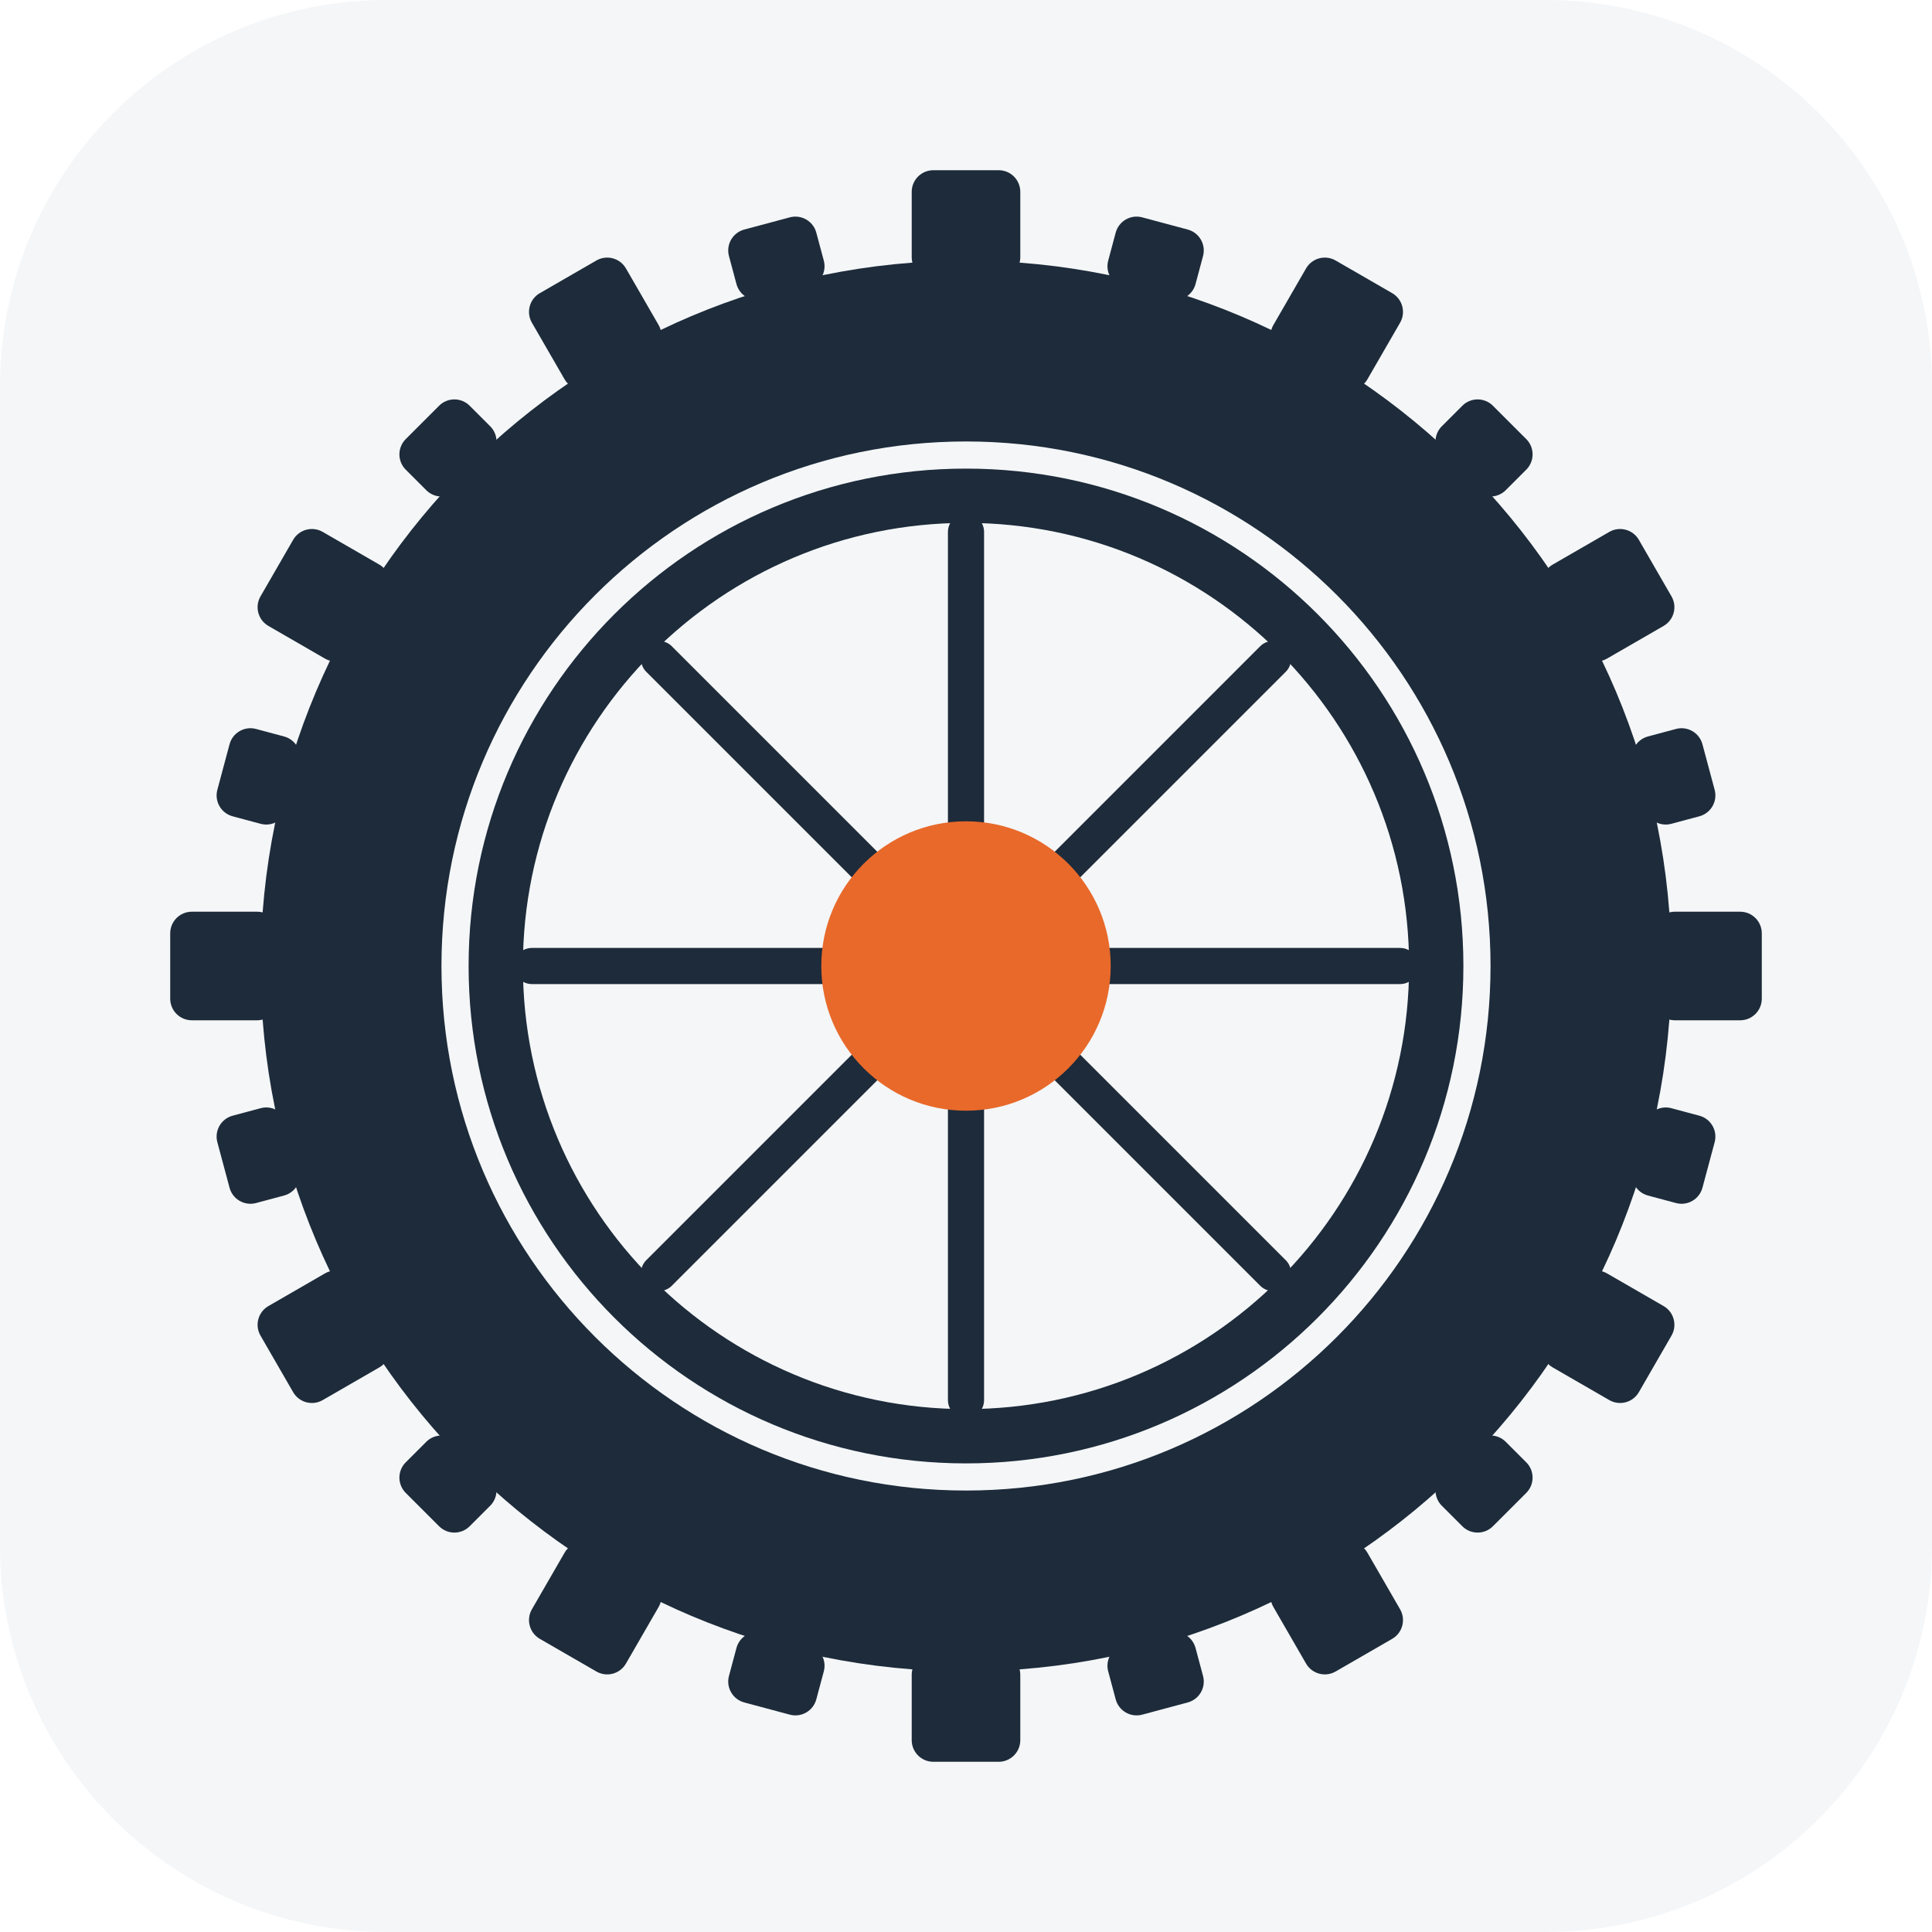
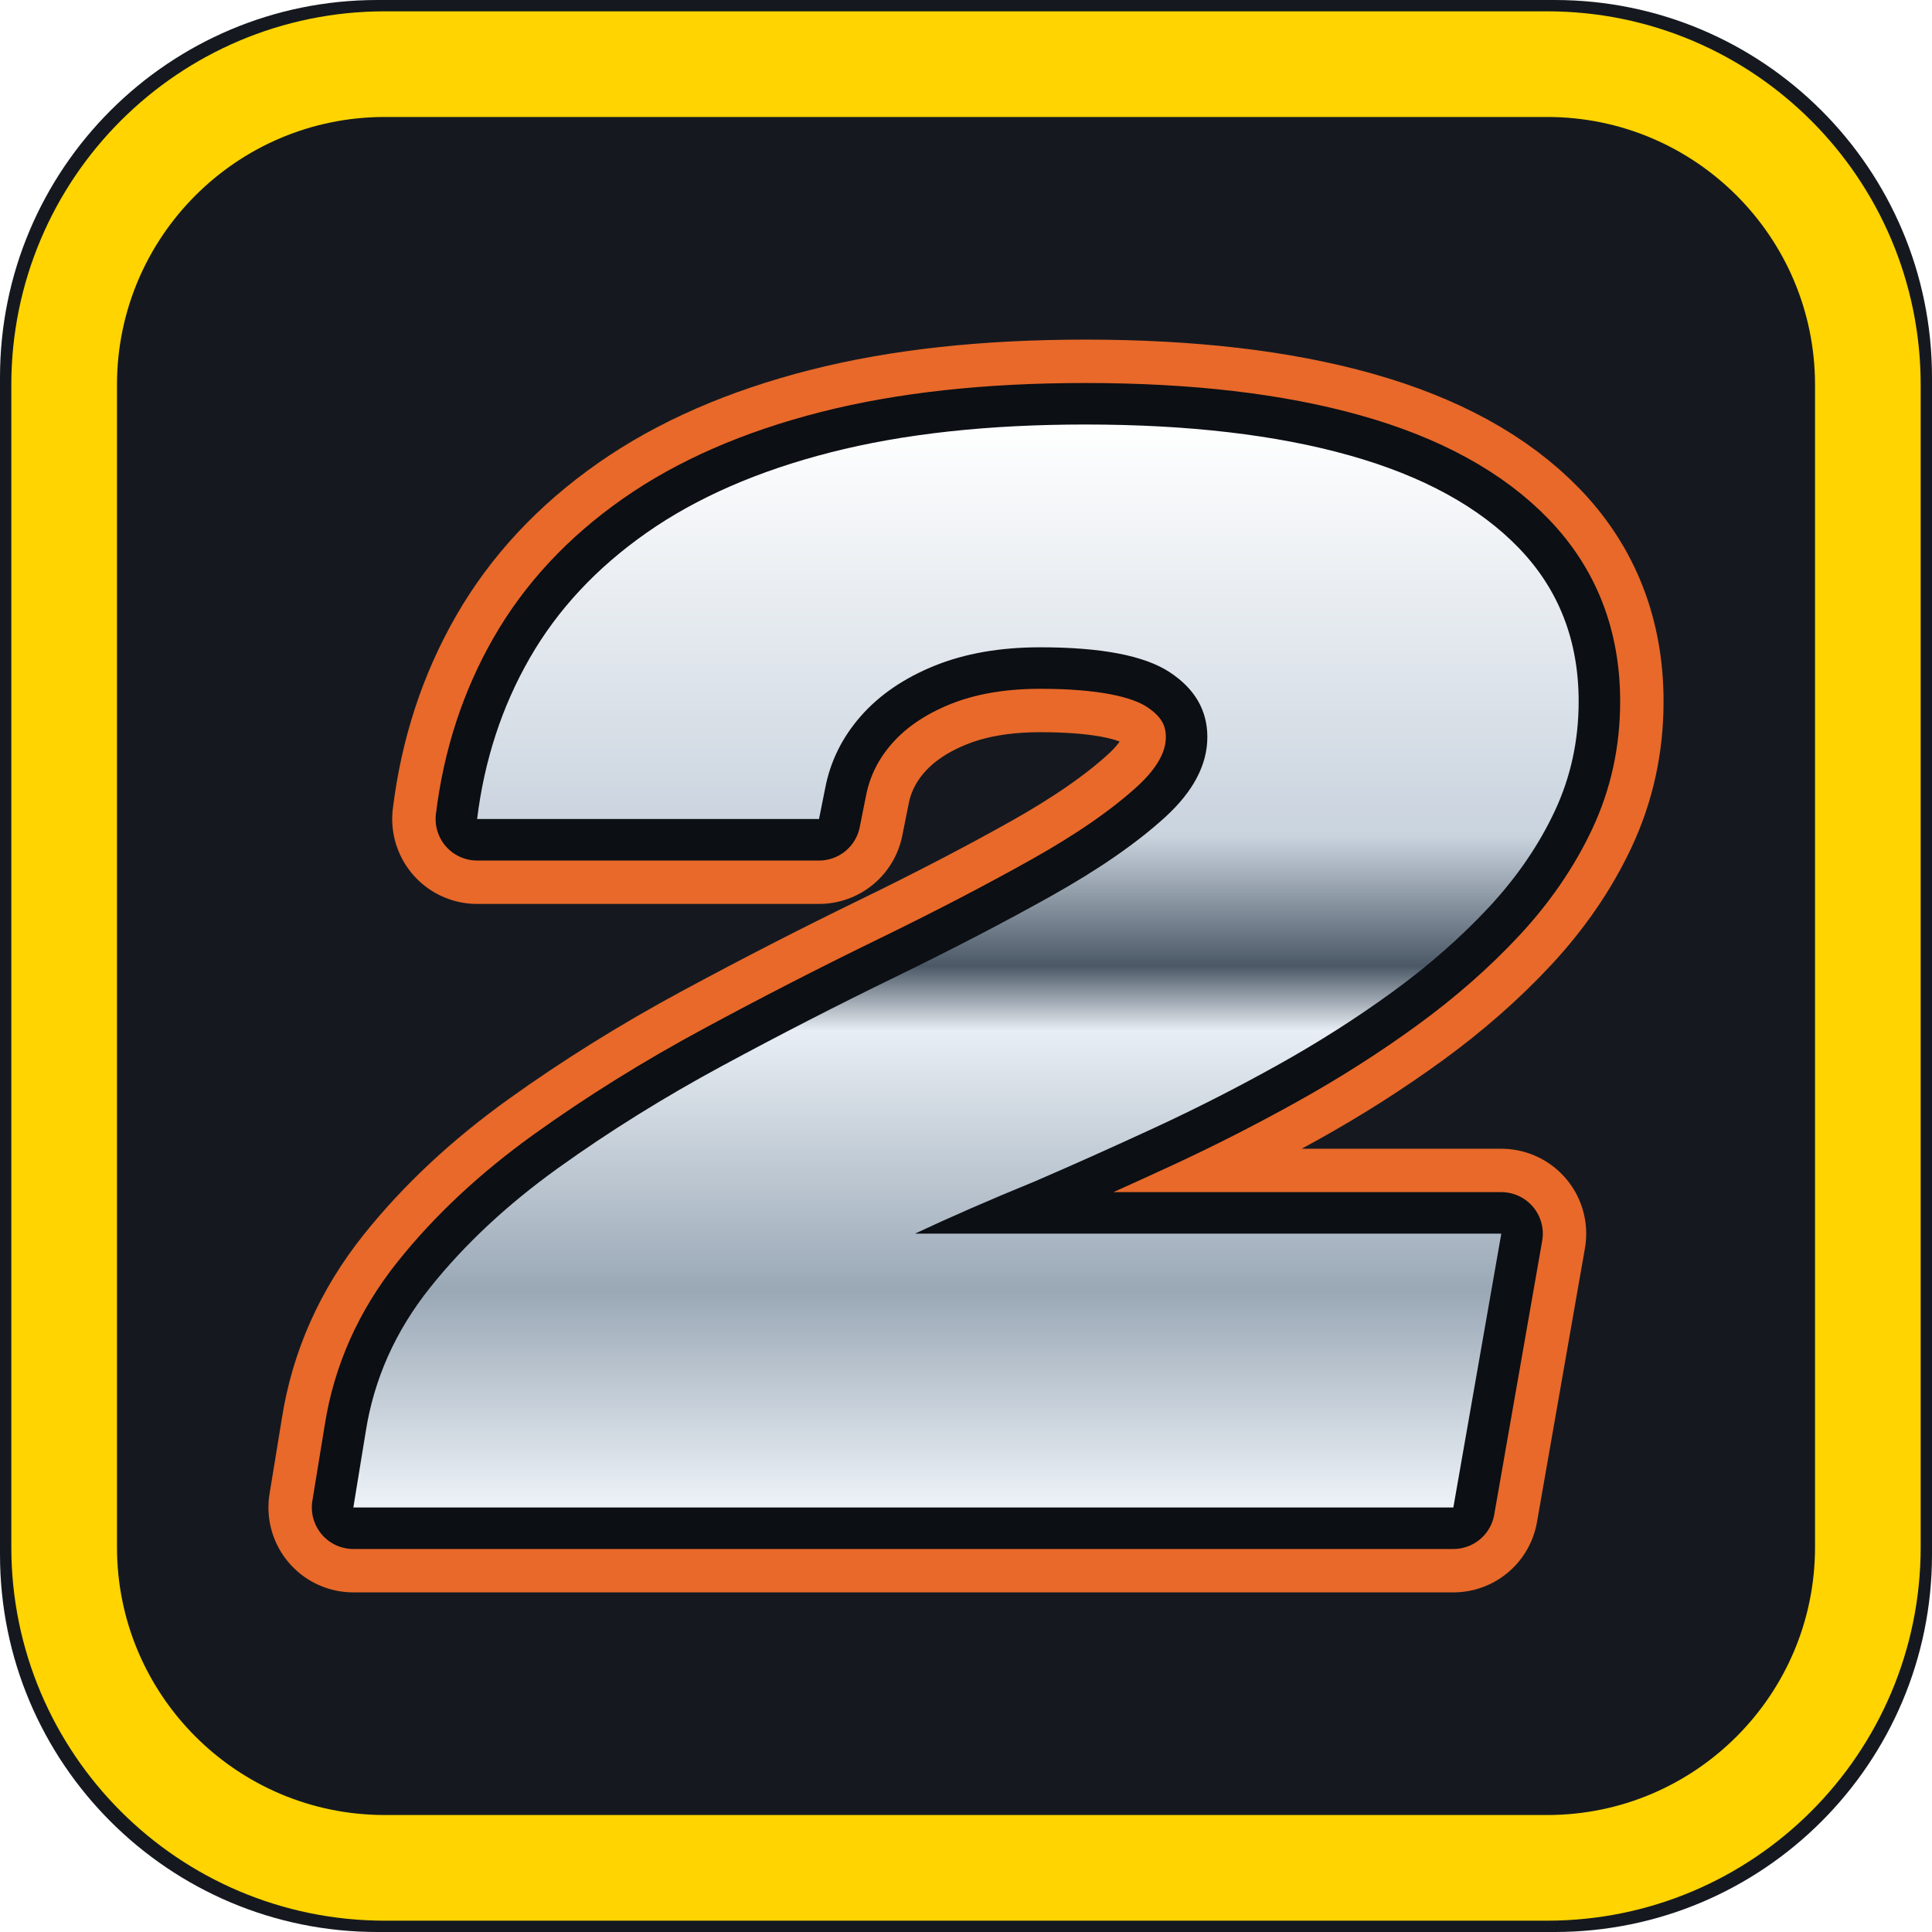
- <svg xmlns="http://www.w3.org/2000/svg" viewBox="0 0 100 100">
-   <rect width="100" height="100" rx="20" fill="#f4f6f8" />
-   <g fill="#1d2b3a">
-     <rect x="47.19" y="8.81" width="5.62" height="5.62" rx="1.12" transform="rotate(0.00 50 50)" />
-     <rect x="47.66" y="10.21" width="4.68" height="3.74" rx="1.12" transform="rotate(15.00 50 50)" />
-     <rect x="47.19" y="8.81" width="5.62" height="5.62" rx="1.12" transform="rotate(30.00 50 50)" />
-     <rect x="47.66" y="10.21" width="4.68" height="3.74" rx="1.12" transform="rotate(45.00 50 50)" />
-     <rect x="47.19" y="8.81" width="5.62" height="5.62" rx="1.12" transform="rotate(60.00 50 50)" />
-     <rect x="47.66" y="10.21" width="4.68" height="3.74" rx="1.12" transform="rotate(75.00 50 50)" />
-     <rect x="47.19" y="8.81" width="5.62" height="5.62" rx="1.12" transform="rotate(90.00 50 50)" />
-     <rect x="47.66" y="10.21" width="4.68" height="3.74" rx="1.12" transform="rotate(105.00 50 50)" />
-     <rect x="47.19" y="8.81" width="5.62" height="5.62" rx="1.12" transform="rotate(120.00 50 50)" />
-     <rect x="47.66" y="10.21" width="4.68" height="3.74" rx="1.12" transform="rotate(135.00 50 50)" />
-     <rect x="47.19" y="8.81" width="5.62" height="5.62" rx="1.12" transform="rotate(150.00 50 50)" />
-     <rect x="47.66" y="10.21" width="4.68" height="3.74" rx="1.12" transform="rotate(165.00 50 50)" />
-     <rect x="47.19" y="8.81" width="5.62" height="5.62" rx="1.12" transform="rotate(180.00 50 50)" />
-     <rect x="47.66" y="10.21" width="4.68" height="3.74" rx="1.12" transform="rotate(195.00 50 50)" />
-     <rect x="47.19" y="8.81" width="5.62" height="5.62" rx="1.12" transform="rotate(210.00 50 50)" />
-     <rect x="47.66" y="10.21" width="4.68" height="3.74" rx="1.12" transform="rotate(225.00 50 50)" />
-     <rect x="47.19" y="8.81" width="5.62" height="5.62" rx="1.12" transform="rotate(240.00 50 50)" />
-     <rect x="47.66" y="10.21" width="4.68" height="3.74" rx="1.12" transform="rotate(255.00 50 50)" />
-     <rect x="47.19" y="8.81" width="5.62" height="5.62" rx="1.12" transform="rotate(270.00 50 50)" />
-     <rect x="47.66" y="10.21" width="4.68" height="3.74" rx="1.12" transform="rotate(285.00 50 50)" />
-     <rect x="47.19" y="8.81" width="5.62" height="5.62" rx="1.12" transform="rotate(300.00 50 50)" />
-     <rect x="47.66" y="10.21" width="4.68" height="3.74" rx="1.12" transform="rotate(315.00 50 50)" />
-     <rect x="47.19" y="8.81" width="5.62" height="5.62" rx="1.12" transform="rotate(330.00 50 50)" />
-     <rect x="47.66" y="10.21" width="4.68" height="3.74" rx="1.12" transform="rotate(345.00 50 50)" />
-   </g>
-   <circle cx="50" cy="50" r="31.83" fill="none" stroke="#1d2b3a" stroke-width="9.36" />
-   <circle cx="50" cy="50" r="24.34" fill="none" stroke="#1d2b3a" stroke-width="2.81" />
-   <g stroke="#1d2b3a" stroke-width="1.87" stroke-linecap="round">
-     <line x1="50" y1="50" x2="50" y2="27.53" transform="rotate(0 50 50)" />
-     <line x1="50" y1="50" x2="50" y2="27.53" transform="rotate(45 50 50)" />
-     <line x1="50" y1="50" x2="50" y2="27.53" transform="rotate(90 50 50)" />
-     <line x1="50" y1="50" x2="50" y2="27.53" transform="rotate(135 50 50)" />
-     <line x1="50" y1="50" x2="50" y2="27.53" transform="rotate(180 50 50)" />
-     <line x1="50" y1="50" x2="50" y2="27.53" transform="rotate(225 50 50)" />
-     <line x1="50" y1="50" x2="50" y2="27.53" transform="rotate(270 50 50)" />
-     <line x1="50" y1="50" x2="50" y2="27.53" transform="rotate(315 50 50)" />
-   </g>
-   <circle cx="50" cy="50" r="7.49" fill="#e8692a" />
+ <svg xmlns="http://www.w3.org/2000/svg" viewBox="0 0 1024 1024" width="1024" height="1024">
+   <defs>
+     <linearGradient id="chrome" x1="0" y1="225.0" x2="0" y2="799.0" gradientUnits="userSpaceOnUse">
+       <stop offset="0" stop-color="#ffffff" />
+       <stop offset=".38" stop-color="#c9d3de" />
+       <stop offset=".5" stop-color="#4b5866" />
+       <stop offset=".56" stop-color="#e8eef4" />
+       <stop offset=".8" stop-color="#9aa8b6" />
+       <stop offset="1" stop-color="#eef3f8" />
+     </linearGradient>
+   </defs>
+   <rect x="0" y="0" width="1024" height="1024" rx="200" fill="#15191f" />
+   <rect x="34" y="34" width="956" height="956" rx="170" fill="none" stroke="#ffd400" stroke-width="56" />
+   <path d="M 187.28 799.00 193.84 758.82 Q 200.40 717.00 227.87 682.56 Q 255.34 648.12 295.93 619.01 Q 336.52 589.90 382.85 564.89 Q 429.18 539.88 474.69 517.74 Q 520.20 495.60 557.51 474.69 Q 594.82 453.78 617.37 433.28 Q 639.92 412.78 639.92 390.64 Q 639.92 369.32 619.83 356.20 Q 599.74 343.08 551.36 343.08 Q 519.38 343.08 495.19 352.92 Q 471.00 362.76 456.24 379.57 Q 441.48 396.38 437.38 417.70 L 434.10 434.10 H 252.88 Q 258.62 387.36 280.76 348.82 Q 302.90 310.28 342.67 282.40 Q 382.44 254.52 440.25 239.76 Q 498.06 225.00 575.14 225.00 Q 657.14 225.00 715.36 241.40 Q 773.58 257.80 805.15 290.60 Q 836.72 323.40 836.72 371.78 Q 836.72 402.94 824.01 430.00 Q 811.30 457.06 789.16 480.84 Q 767.02 504.62 738.32 525.53 Q 709.62 546.44 677.23 564.48 Q 644.84 582.52 612.04 597.69 Q 579.24 612.86 548.90 625.98 Q 530.86 633.36 514.87 640.33 Q 498.88 647.30 484.94 653.86 H 795.72 L 770.30 799.00 Z" fill="#e8692a" stroke="#e8692a" stroke-width="90" stroke-linejoin="round" />
+   <path d="M 187.28 799.00 193.84 758.82 Q 200.40 717.00 227.87 682.56 Q 255.34 648.12 295.93 619.01 Q 336.52 589.90 382.85 564.89 Q 429.18 539.88 474.69 517.74 Q 520.20 495.60 557.51 474.69 Q 594.82 453.78 617.37 433.28 Q 639.92 412.78 639.92 390.64 Q 639.92 369.32 619.83 356.20 Q 599.74 343.08 551.36 343.08 Q 519.38 343.08 495.19 352.92 Q 471.00 362.76 456.24 379.57 Q 441.48 396.38 437.38 417.70 L 434.10 434.10 H 252.88 Q 258.62 387.36 280.76 348.82 Q 302.90 310.28 342.67 282.40 Q 382.44 254.52 440.25 239.76 Q 498.06 225.00 575.14 225.00 Q 657.14 225.00 715.36 241.40 Q 773.58 257.80 805.15 290.60 Q 836.72 323.40 836.72 371.78 Q 836.72 402.94 824.01 430.00 Q 811.30 457.06 789.16 480.84 Q 767.02 504.62 738.32 525.53 Q 709.62 546.44 677.23 564.48 Q 644.84 582.52 612.04 597.69 Q 579.24 612.86 548.90 625.98 Q 530.86 633.36 514.87 640.33 Q 498.88 647.30 484.94 653.86 H 795.72 L 770.30 799.00 Z" fill="#0c0f14" stroke="#0c0f14" stroke-width="44" stroke-linejoin="round" />
+   <path d="M 187.28 799.00 193.84 758.82 Q 200.40 717.00 227.87 682.56 Q 255.34 648.12 295.93 619.01 Q 336.52 589.90 382.85 564.89 Q 429.18 539.88 474.69 517.74 Q 520.20 495.60 557.51 474.69 Q 594.82 453.78 617.37 433.28 Q 639.92 412.78 639.92 390.64 Q 639.92 369.32 619.83 356.20 Q 599.74 343.08 551.36 343.08 Q 519.38 343.08 495.19 352.92 Q 471.00 362.76 456.24 379.57 Q 441.48 396.38 437.38 417.70 L 434.10 434.10 H 252.88 Q 258.62 387.36 280.76 348.82 Q 302.90 310.28 342.67 282.40 Q 382.44 254.52 440.25 239.76 Q 498.06 225.00 575.14 225.00 Q 657.14 225.00 715.36 241.40 Q 773.58 257.80 805.15 290.60 Q 836.72 323.40 836.72 371.78 Q 836.72 402.94 824.01 430.00 Q 811.30 457.06 789.16 480.84 Q 767.02 504.62 738.32 525.53 Q 709.62 546.44 677.23 564.48 Q 644.84 582.52 612.04 597.69 Q 579.24 612.86 548.90 625.98 Q 530.86 633.36 514.87 640.33 Q 498.88 647.30 484.94 653.86 H 795.72 L 770.30 799.00 Z" fill="url(#chrome)" />
</svg>
